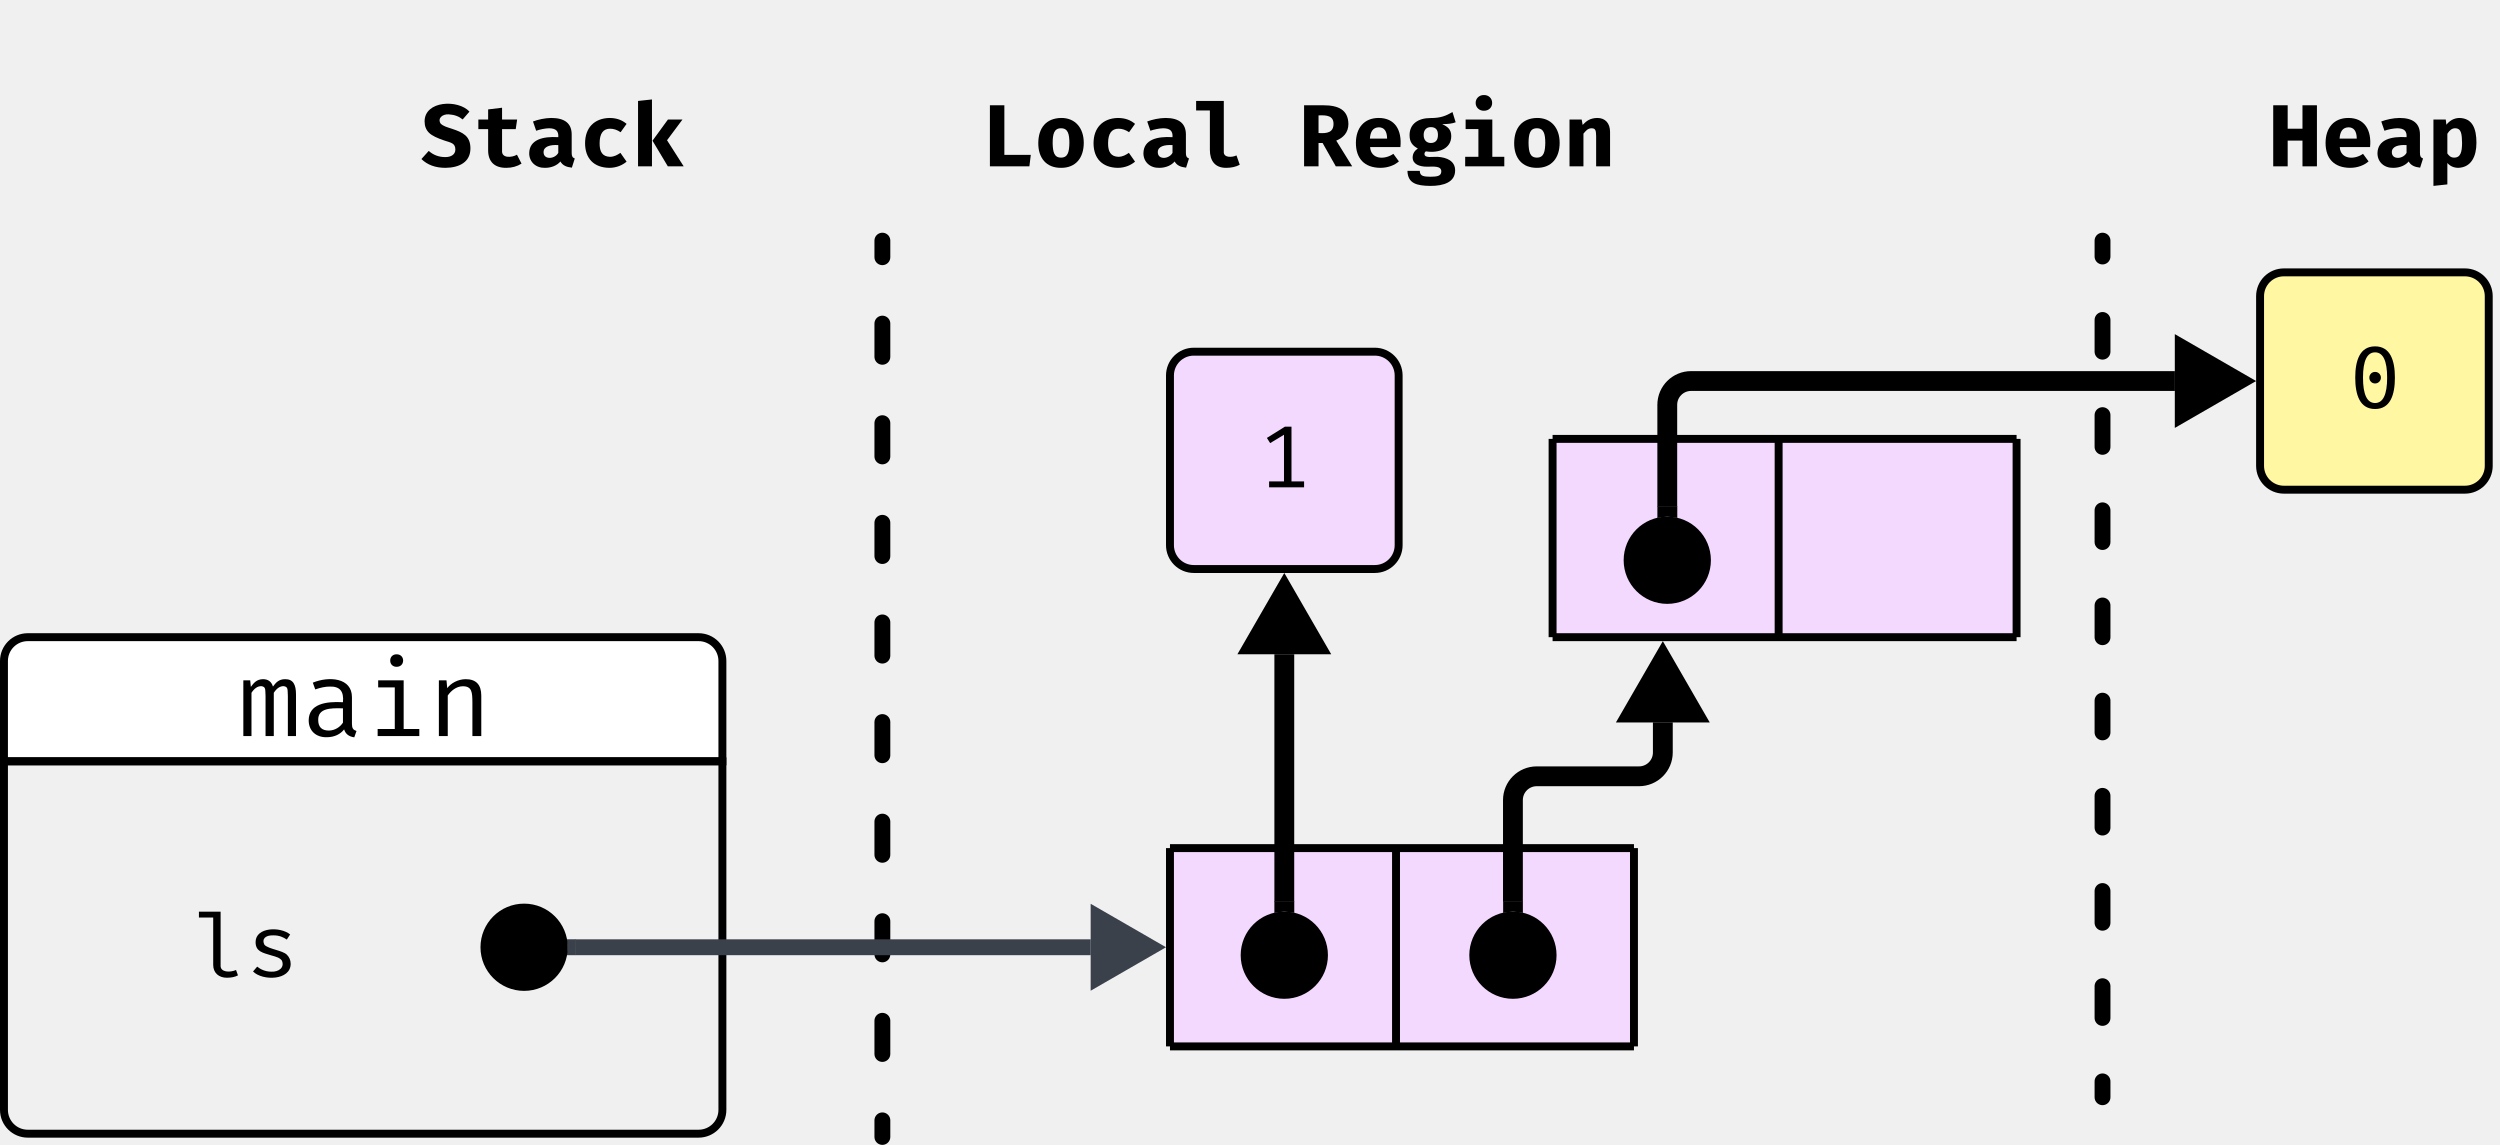
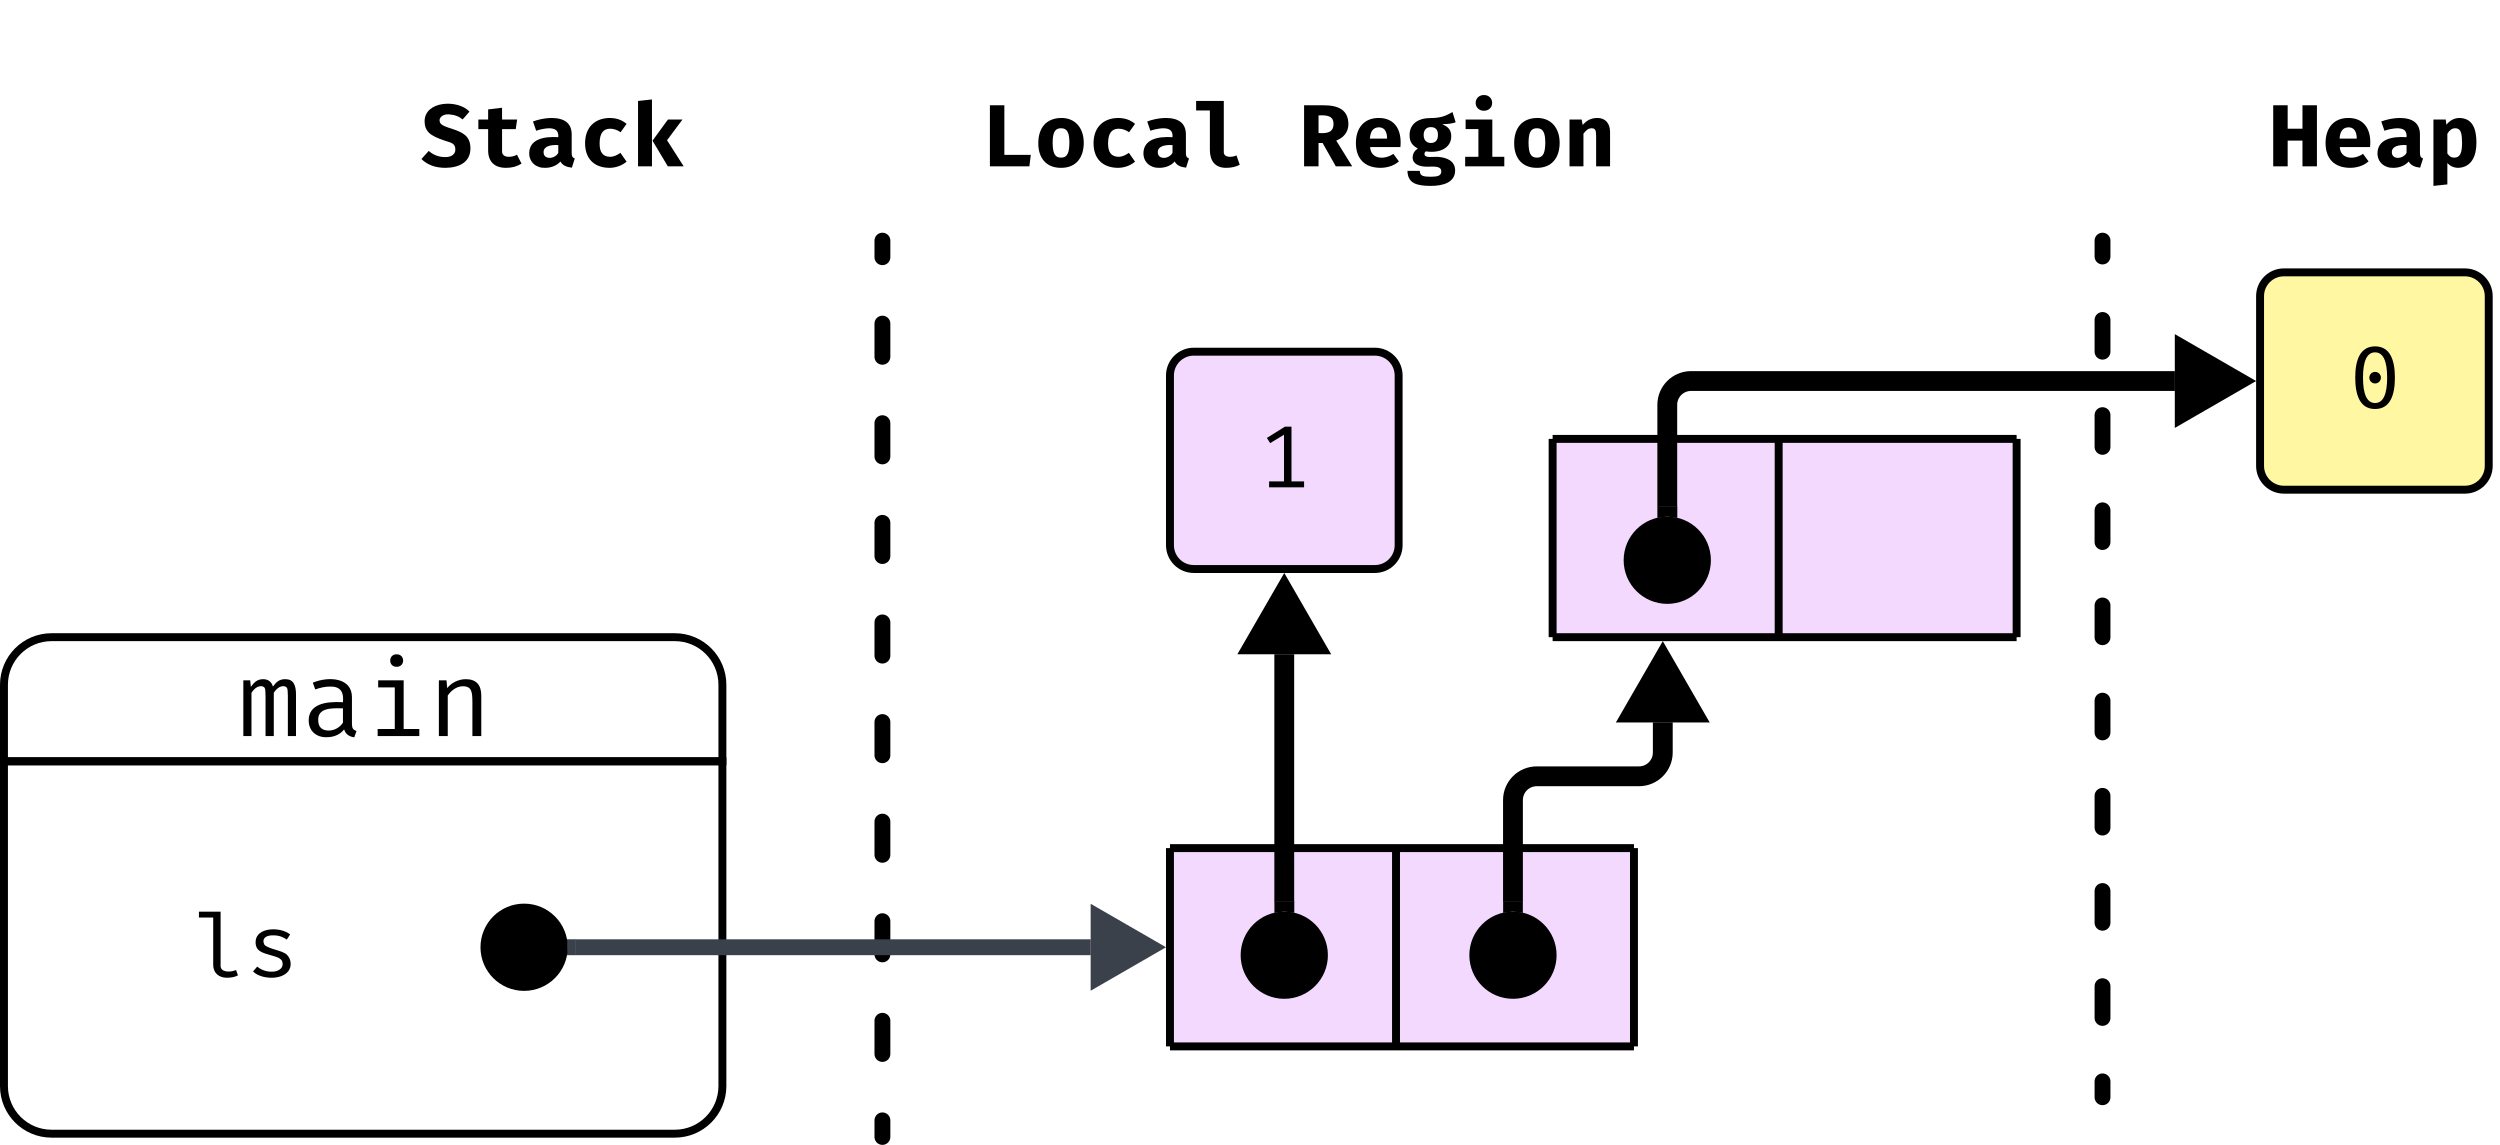
<svg xmlns="http://www.w3.org/2000/svg" xmlns:ns1="lucid" xmlns:xlink="http://www.w3.org/1999/xlink" width="630.4" height="288.68">
-   <g transform="translate(-539 -2400)" ns1:page-tab-id="0_0">
-     <path d="M540 2591.97v-25.3a6 6 0 0 1 6-6h169.16a6 6 0 0 1 6 6v25.3z" stroke="#000" stroke-width="2" fill="#fff" />
-     <path d="M721.16 2591.97v87.9a6 6 0 0 1-6 6H546a6 6 0 0 1-6-6v-87.9z" stroke="#000" stroke-width="2" fill="none" />
-     <use xlink:href="#a" transform="matrix(1,0,0,1,540,2560.672) translate(59 24.93333)" />
-     <path d="M834.02 2613.86h57v50h-57zM891.02 2613.86h60v50h-60z" fill="#f4d9ff" />
-     <path d="M834.02 2613.86v50M834.02 2613.86h57M834.02 2663.86h57M891.02 2613.86v50M951.02 2613.86v50M891.02 2613.86h60M891.02 2663.86h60" stroke="#000" stroke-width="2" fill="none" />
-     <path d="M541.16 2614.86a6 6 0 0 1 6-6h108a6 6 0 0 1 6 6v48a6 6 0 0 1-6 6h-108a6 6 0 0 1-6-6z" fill="none" />
-     <use xlink:href="#b" transform="matrix(1,0,0,1,541.1617,2608.858) translate(46.66667 37.44444)" />
-     <path d="M761.5 2460.68v4.18m0 16.74v8.37m0 16.74v8.38m0 16.74v8.38m0 16.74v8.37m0 16.75v8.37m0 16.74v8.37m0 16.74v8.37m0 16.74v8.37m0 16.74v4.18" stroke="#000" stroke-width="4" stroke-linecap="round" fill="none" />
-     <path d="M781.55 2406a6 6 0 0 1 6-6h162.72a6 6 0 0 1 6 6v56.68a6 6 0 0 1-6 6H787.55a6 6 0 0 1-6-6z" fill="none" />
-     <use xlink:href="#c" transform="matrix(1,0,0,1,786.5481,2405) translate(0 36.94444)" />
-     <use xlink:href="#d" transform="matrix(1,0,0,1,786.5481,2405) translate(80 36.94444)" />
-     <path d="M640 2422a6 6 0 0 1 6-6h64.68a6 6 0 0 1 6 6v24.68a6 6 0 0 1-6 6H646a6 6 0 0 1-6-6z" fill="none" />
-     <use xlink:href="#e" transform="matrix(1,0,0,1,645,2421) translate(0 20.94444)" />
-     <path d="M1069.17 2460.68v4m0 16v8m0 16v8m0 16v8m0 16v8m0 16v8m0 16v8m0 16v8m0 16v8m0 16v4" stroke="#000" stroke-width="4" stroke-linecap="round" fill="none" />
-     <path d="M1106.06 2422a6 6 0 0 1 6-6h51.34a6 6 0 0 1 6 6v24.68a6 6 0 0 1-6 6h-51.34a6 6 0 0 1-6-6z" fill="none" />
-     <use xlink:href="#f" transform="matrix(1,0,0,1,1111.059,2421) translate(0 20.94444)" />
-     <path d="M834.02 2494.68a6 6 0 0 1 6-6h45.66a6 6 0 0 1 6 6v42.8a6 6 0 0 1-6 6h-45.66a6 6 0 0 1-6-6z" stroke="#000" stroke-width="2" fill="#f4d9ff" />
-     <use xlink:href="#g" transform="matrix(1,0,0,1,839.0164,2493.677) translate(17.33333 29.21528)" />
-     <path d="M684.17 2638.86h129.86" stroke="#3a414a" stroke-width="4" fill="none" />
-     <path d="M684.22 2640.83h-2.36l.3-1.96-.25-2h2.32z" stroke="#3a414a" stroke-width=".05" fill="#3a414a" />
-     <path d="M829.02 2638.86l-13 7.5v-15z" stroke="#3a414a" stroke-width="4" fill="#3a414a" />
-     <path d="M681.16 2638.86c0 5.52-4.48 10-10 10s-10-4.48-10-10c0-5.53 4.48-10 10-10s10 4.47 10 10z" stroke="#000" stroke-width="2" />
-     <path d="M920.5 2627.35v-25.6a6 6 0 0 1 6-6h25.8a6 6 0 0 0 6-6v-7.6" stroke="#000" stroke-width="5" fill="none" />
-     <path d="M923 2630.17l-2.5-.32-2.46.32v-2.9H923z" stroke="#000" stroke-width=".05" />
-     <path d="M958.3 2566.67l7.5 13h-15z" stroke="#000" stroke-width="5" />
-     <path d="M930.5 2640.86c0 5.52-4.47 10-10 10-5.5 0-10-4.48-10-10 0-5.53 4.5-10 10-10 5.53 0 10 4.47 10 10z" stroke="#000" stroke-width="2" />
-     <path d="M862.85 2627.35v-62.38" stroke="#000" stroke-width="5" fill="none" />
-     <path d="M865.32 2630.17l-2.47-.32-2.48.32v-2.9h4.95z" stroke="#000" stroke-width=".05" />
-     <path d="M862.85 2549.48l7.5 13h-15z" stroke="#000" stroke-width="5" />
-     <path d="M872.85 2640.86c0 5.52-4.48 10-10 10s-10-4.48-10-10c0-5.53 4.48-10 10-10s10 4.47 10 10z" stroke="#000" stroke-width="2" />
-     <path d="M930.5 2510.67h57v50h-57zM987.5 2510.67h60v50h-60z" fill="#f4d9ff" />
-     <path d="M930.5 2510.67v50M930.5 2510.67h57M930.5 2560.67h57M987.5 2510.67v50M1047.5 2510.67v50M987.5 2510.67h60M987.5 2560.67h60" stroke="#000" stroke-width="2" fill="none" />
-     <path d="M959.42 2527.76v-25.68a6 6 0 0 1 6-6h122" stroke="#000" stroke-width="5" fill="none" />
-     <path d="M961.9 2530.58l-2.48-.32-2.47.32v-2.9h4.95z" stroke="#000" stroke-width=".05" />
-     <path d="M1102.9 2496.08l-13 7.5v-15z" stroke="#000" stroke-width="5" />
-     <path d="M969.42 2541.27c0 5.52-4.47 10-10 10-5.52 0-10-4.48-10-10 0-5.53 4.48-10 10-10 5.53 0 10 4.47 10 10z" stroke="#000" stroke-width="2" />
-     <path d="M1108.9 2474.68a6 6 0 0 1 6-6h45.66a6 6 0 0 1 6 6v42.8a6 6 0 0 1-6 6h-45.66a6 6 0 0 1-6-6z" stroke="#000" stroke-width="2" fill="#fff7a1" />
-     <use xlink:href="#h" transform="matrix(1,0,0,1,1113.898,2473.677) translate(17.33333 29.21528)" />
+   <g transform="translate(183.8397 -2880)" ns1:page-tab-id="0_0">
+     <path d="M-500 2000h1500v2000H-500z" fill="#fff" />
+     <path d="M-182.84 3052.67a12 12 0 0 1 12-12h157.16a12 12 0 0 1 12 12v19.3h-181.16z" stroke="#000" stroke-width="2" fill="#fff" />
+     <path d="M-182.84 3071.97H-1.68v81.9a12 12 0 0 1-12 12h-157.16a12 12 0 0 1-12-12z" stroke="#000" stroke-width="2" fill="none" />
+     <use xlink:href="#a" transform="matrix(1,0,0,1,-182.8397,3040.672) translate(59 24.93333)" />
+     <path d="M111.18 3093.86h57v50h-57zM168.18 3093.86h60v50h-60z" fill="#f4d9ff" />
+     <path d="M111.18 3093.86v50M111.18 3093.86h57M111.18 3143.86h57M168.18 3093.86v50M228.18 3093.86v50M168.18 3093.86h60M168.18 3143.86h60" stroke="#000" stroke-width="2" fill="none" />
+     <path d="M-181.68 3094.86a6 6 0 0 1 6-6h108a6 6 0 0 1 6 6v48a6 6 0 0 1-6 6h-108a6 6 0 0 1-6-6z" fill="none" />
+     <use xlink:href="#b" transform="matrix(1,0,0,1,-181.6781,3088.858) translate(46.66667 37.44444)" />
+     <path d="M38.67 2940.68v4.18m0 16.74v8.37m0 16.74v8.38m0 16.75v8.37m0 16.74v8.37m0 16.75v8.37m0 16.74v8.37m0 16.74v8.37m0 16.74v8.37m0 16.74v4.18" stroke="#000" stroke-width="4" stroke-linecap="round" fill="none" />
+     <path d="M58.7 2886a6 6 0 0 1 6-6h162.73a6 6 0 0 1 6 6v56.68a6 6 0 0 1-6 6H64.7a6 6 0 0 1-6-6z" fill="none" />
+     <use xlink:href="#c" transform="matrix(1,0,0,1,63.70831,2885) translate(0 36.94444)" />
+     <use xlink:href="#d" transform="matrix(1,0,0,1,63.70831,2885) translate(80 36.94444)" />
+     <path d="M-82.84 2902a6 6 0 0 1 6-6h64.68a6 6 0 0 1 6 6v24.68a6 6 0 0 1-6 6h-64.68a6 6 0 0 1-6-6z" fill="none" />
+     <use xlink:href="#e" transform="matrix(1,0,0,1,-77.83974,2901) translate(0 20.94444)" />
+     <path d="M346.33 2940.68v4m0 16v8m0 16v8m0 16v8m0 16v8m0 16v8m0 16v8m0 16v8m0 16v8m0 16v4" stroke="#000" stroke-width="4" stroke-linecap="round" fill="none" />
+     <path d="M383.22 2902a6 6 0 0 1 6-6h51.34a6 6 0 0 1 6 6v24.68a6 6 0 0 1-6 6h-51.34a6 6 0 0 1-6-6z" fill="none" />
+     <use xlink:href="#f" transform="matrix(1,0,0,1,388.2189,2901) translate(0 20.94444)" />
+     <path d="M111.18 2974.68a6 6 0 0 1 6-6h45.66a6 6 0 0 1 6 6v42.8a6 6 0 0 1-6 6h-45.66a6 6 0 0 1-6-6z" stroke="#000" stroke-width="2" fill="#f4d9ff" />
+     <use xlink:href="#g" transform="matrix(1,0,0,1,116.1767,2973.677) translate(17.33333 29.21528)" />
+     <path d="M-38.67 3118.86H91.2" stroke="#3a414a" stroke-width="4" fill="none" />
+     <path d="M-38.62 3120.83h-2.36l.3-1.96-.25-2h2.3z" stroke="#3a414a" stroke-width=".05" fill="#3a414a" />
+     <path d="M106.18 3118.86l-13 7.5v-15z" stroke="#3a414a" stroke-width="4" fill="#3a414a" />
+     <path d="M-41.68 3118.86c0 5.52-4.48 10-10 10s-10-4.48-10-10c0-5.53 4.48-10 10-10s10 4.47 10 10z" stroke="#000" stroke-width="2" />
+     <path d="M197.67 3107.35v-25.6a6 6 0 0 1 6-6h25.78a6 6 0 0 0 6-6v-7.6" stroke="#000" stroke-width="5" fill="none" />
+     <path d="M200.15 3110.17l-2.48-.32-2.47.32v-2.9h4.95z" stroke="#000" stroke-width=".05" />
+     <path d="M235.45 3046.67l7.5 13h-15z" stroke="#000" stroke-width="5" />
+     <path d="M207.67 3120.86c0 5.52-4.47 10-10 10-5.52 0-10-4.48-10-10 0-5.53 4.48-10 10-10 5.53 0 10 4.47 10 10z" stroke="#000" stroke-width="2" />
+     <path d="M140 3107.35v-62.38" stroke="#000" stroke-width="5" fill="none" />
+     <path d="M142.48 3110.17l-2.47-.32-2.47.32v-2.9h4.95z" stroke="#000" stroke-width=".05" />
+     <path d="M140 3029.48l7.5 13h-15z" stroke="#000" stroke-width="5" />
+     <path d="M150 3120.86c0 5.52-4.47 10-10 10-5.5 0-10-4.48-10-10 0-5.53 4.5-10 10-10 5.53 0 10 4.47 10 10z" stroke="#000" stroke-width="2" />
+     <path d="M207.67 2990.67h57v50h-57zM264.67 2990.67h60v50h-60z" fill="#f4d9ff" />
+     <path d="M207.67 2990.67v50M207.67 2990.67h57M207.67 3040.67h57M264.67 2990.67v50M324.67 2990.67v50M264.67 2990.67h60M264.67 3040.67h60" stroke="#000" stroke-width="2" fill="none" />
+     <path d="M236.58 3007.76v-25.68a6 6 0 0 1 6-6h122" stroke="#000" stroke-width="5" fill="none" />
+     <path d="M239.06 3010.58l-2.48-.32-2.47.32v-2.9h4.96z" stroke="#000" stroke-width=".05" />
+     <path d="M380.06 2976.08l-13 7.5v-15z" stroke="#000" stroke-width="5" />
+     <path d="M246.58 3021.27c0 5.52-4.47 10-10 10-5.52 0-10-4.48-10-10 0-5.53 4.48-10 10-10 5.53 0 10 4.47 10 10z" stroke="#000" stroke-width="2" />
+     <path d="M386.06 2954.68a6 6 0 0 1 6-6h45.66a6 6 0 0 1 6 6v42.8a6 6 0 0 1-6 6h-45.66a6 6 0 0 1-6-6z" stroke="#000" stroke-width="2" fill="#fff7a1" />
+     <use xlink:href="#h" transform="matrix(1,0,0,1,391.0586,2953.677) translate(17.33333 29.21528)" />
    <defs>
      <path d="M447-538c76 0 102 52 102 146V0h-77v-378c-4-59 6-89-41-94-34 0-65 21-92 63V0h-78v-378c-4-59 6-89-41-94-34 0-65 21-92 63V0H51v-527h65l6 62c29-39 54-71 114-73 49 0 81 23 95 70 29-39 56-70 116-70" id="i" />
      <path d="M478-115c0 42 12 57 43 67l-21 60c-51-7-83-32-96-75-34 44-90 74-165 74C137 13 68-51 69-151c3-149 154-179 324-169 10-103-29-151-125-148-40 0-86 9-137 27l-23-64c153-63 370-47 370 137v253zM260-52c60-1 107-35 133-75v-135c-121-4-236-1-234 110 0 67 34 100 101 100" id="j" />
      <path d="M300-773c36-1 62 24 62 59s-26 60-62 59c-35 1-61-25-60-59-1-34 25-60 60-59zm67 706h148V0H121v-67h162v-393H126v-67h241v460" id="k" />
      <path d="M327-471c-64 0-116 47-143 88V0h-84v-527h72l7 74c34-46 100-84 174-85 99 0 148 52 148 156V0h-84v-320c-1-91-3-151-90-151" id="l" />
      <g id="a">
        <use transform="matrix(0.02666667,0,0,0.02666667,0,0)" xlink:href="#i" />
        <use transform="matrix(0.02666667,0,0,0.02666667,16,0)" xlink:href="#j" />
        <use transform="matrix(0.02666667,0,0,0.02666667,32,0)" xlink:href="#k" />
        <use transform="matrix(0.02666667,0,0,0.02666667,48,0)" xlink:href="#l" />
      </g>
      <path d="M378 11c-91 1-156-55-156-145v-538H60v-67h246v609c-6 82 110 83 175 53l22 61c-33 18-75 27-125 27" id="m" />
      <path d="M280-58c84 5 156-46 121-126-25-33-62-42-118-58-101-31-180-44-180-152 0-172 283-177 392-86l-38 58c-42-28-84-48-152-48-96-3-135 45-101 108 50 50 205 62 254 112 26 26 43 59 43 104C500 44 180 48 74-60l47-55c38 31 93 57 159 57" id="n" />
      <g id="b">
        <use transform="matrix(0.02222222,0,0,0.02222222,0,0)" xlink:href="#m" />
        <use transform="matrix(0.02222222,0,0,0.02222222,13.33333,0)" xlink:href="#n" />
      </g>
      <path d="M93-693h164v563h300L541 0H93v-693" id="o" />
      <path d="M300-549c163-2 258 116 258 282 0 171-91 285-258 284C133 18 40-95 42-266s89-279 258-283zm0 117c-81 0-94 69-95 166 2 98 14 167 95 167s93-71 95-168c-1-96-14-165-95-165" id="p" />
      <path d="M352-108c52-2 81-21 118-45l70 100c-47 39-113 70-197 70C169 14 69-89 69-262c0-174 103-283 277-287 87 1 143 25 194 67l-68 95c-39-27-78-40-119-40-79 0-119 55-119 165-1 98 32 151 118 154" id="q" />
      <path d="M517-153c0 38 8 53 35 64L519 15c-63-7-105-26-130-70-36 43-99 72-174 72C111 20 34-50 35-150c3-153 155-192 330-181 5-70-27-100-105-101-47 1-106 14-146 28L78-509c57-22 135-39 207-40 155 0 232 63 232 188v208zM269-96c41-1 82-27 96-58v-87c-92-6-167 15-167 80 0 42 27 65 71 65" id="r" />
      <path d="M375 17c-126 1-186-78-186-204v-447H33v-108h314v575c-5 71 92 68 144 43l37 106c-43 23-94 35-153 35" id="s" />
      <g id="c">
        <use transform="matrix(0.02222222,0,0,0.02222222,0,0)" xlink:href="#o" />
        <use transform="matrix(0.02222222,0,0,0.02222222,13.33333,0)" xlink:href="#p" />
        <use transform="matrix(0.02222222,0,0,0.02222222,26.66667,0)" xlink:href="#q" />
        <use transform="matrix(0.02222222,0,0,0.02222222,40,0)" xlink:href="#r" />
        <use transform="matrix(0.02222222,0,0,0.02222222,53.33333,0)" xlink:href="#s" />
      </g>
      <path d="M561-482c0 102-62 159-138 190L604 0H418L268-265h-46V0H58v-693h218c173 0 281 52 285 211zm-169 0c0-91-75-101-170-96v200c99 7 170-7 170-104" id="t" />
      <path d="M305-549c182 0 265 135 246 330H207c9 143 167 146 264 77l63 86c-49 43-122 73-212 73C144 15 46-88 46-265c0-168 91-284 259-284zm0 106c-69 3-95 54-100 128h195c-1-85-33-128-95-128" id="u" />
      <path d="M292-548c116 0 174-24 250-68l36 116c-35 14-86 21-153 21 60 28 103 58 103 137 0 138-138 196-287 172-10 4-17 17-17 30 2 51 95 29 146 32 111 6 202 49 202 154 0 133-128 177-284 176-152-2-254-28-257-171h140c0 65 52 65 121 67 74-1 123-6 123-61 0-66-93-53-161-53C163 4 90-26 90-101c0-47 27-81 59-101-59-33-94-70-94-152 0-131 102-194 237-194zm4 103c-52-1-82 37-81 89-1 54 30 91 81 91 55 0 82-35 81-93 0-58-27-87-81-87" id="v" />
      <path d="M299-809c52-2 94 38 93 89 1 52-40 90-93 89-52 2-95-38-94-89-1-51 42-91 94-89zm95 701h136V0H86v-108h150v-315H91v-108h303v423" id="w" />
      <path d="M321-432c-45 0-66 30-93 61V0H70v-531h138l11 61c43-46 85-77 165-79 94-1 146 63 146 159V0H372v-344c-2-57-3-88-51-88" id="x" />
      <g id="d">
        <use transform="matrix(0.02222222,0,0,0.02222222,0,0)" xlink:href="#t" />
        <use transform="matrix(0.02222222,0,0,0.02222222,13.33333,0)" xlink:href="#u" />
        <use transform="matrix(0.02222222,0,0,0.02222222,26.66667,0)" xlink:href="#v" />
        <use transform="matrix(0.02222222,0,0,0.02222222,40,0)" xlink:href="#w" />
        <use transform="matrix(0.02222222,0,0,0.02222222,53.33333,0)" xlink:href="#p" />
        <use transform="matrix(0.02222222,0,0,0.02222222,66.66667,0)" xlink:href="#x" />
      </g>
      <path d="M568-203C568-51 446 15 286 17 171 17 80-16 12-83l83-92c53 47 115 70 187 70 62 1 115-27 115-85 0-74-50-78-125-103-80-27-139-54-173-87s-51-76-51-129c-1-238 381-252 509-112l-77 89c-41-34-92-54-159-58-71-4-129 45-91 105 33 31 69 39 129 59 122 41 209 80 209 223" id="y" />
      <path d="M327-181c-9 94 114 82 169 49l52 101C498 1 440 17 374 17c-132 1-205-70-205-198v-241H58v-109h111v-115l158-19v134h171l-16 109H327v241" id="z" />
      <path d="M228 0H70v-742l158-17V0zm171-296L588 0H408L234-291l175-240h165" id="A" />
      <g id="e">
        <use transform="matrix(0.02222222,0,0,0.02222222,0,0)" xlink:href="#y" />
        <use transform="matrix(0.02222222,0,0,0.02222222,13.33333,0)" xlink:href="#z" />
        <use transform="matrix(0.02222222,0,0,0.02222222,26.66667,0)" xlink:href="#r" />
        <use transform="matrix(0.02222222,0,0,0.02222222,40,0)" xlink:href="#q" />
        <use transform="matrix(0.02222222,0,0,0.02222222,53.33333,0)" xlink:href="#A" />
      </g>
      <path d="M384-292H216V0H52v-693h164v266h168v-266h164V0H384v-292" id="B" />
      <path d="M364-549c149 3 194 121 194 282 0 153-58 277-204 284-51 0-93-18-126-55v243L70 222v-753h140l7 59c34-43 81-75 147-77zm31 284c-3-99-6-167-80-167-33 0-62 21-87 62v224c20 27 38 47 78 47 76 0 88-72 89-166" id="C" />
      <g id="f">
        <use transform="matrix(0.02222222,0,0,0.02222222,0,0)" xlink:href="#B" />
        <use transform="matrix(0.02222222,0,0,0.02222222,13.33333,0)" xlink:href="#u" />
        <use transform="matrix(0.02222222,0,0,0.02222222,26.66667,0)" xlink:href="#r" />
        <use transform="matrix(0.02222222,0,0,0.02222222,40,0)" xlink:href="#C" />
      </g>
      <path d="M517-68V0H120v-68h169v-529l-157 95-37-59 205-128h74v621h143" id="D" />
      <use transform="matrix(0.02222222,0,0,0.02222222,0,0)" xlink:href="#D" id="g" />
      <path d="M300-700c172 0 225 159 225 355 0 197-53 356-225 356S75-148 75-345c0-196 53-355 225-355zM163-345c0 192 46 288 137 288s137-96 137-288c0-191-46-287-137-287s-137 96-137 287zm137-65c36-1 67 30 66 65 1 36-30 67-66 66-36 1-66-30-65-66-1-35 29-66 65-65" id="E" />
      <use transform="matrix(0.02222222,0,0,0.02222222,0,0)" xlink:href="#E" id="h" />
    </defs>
  </g>
</svg>
